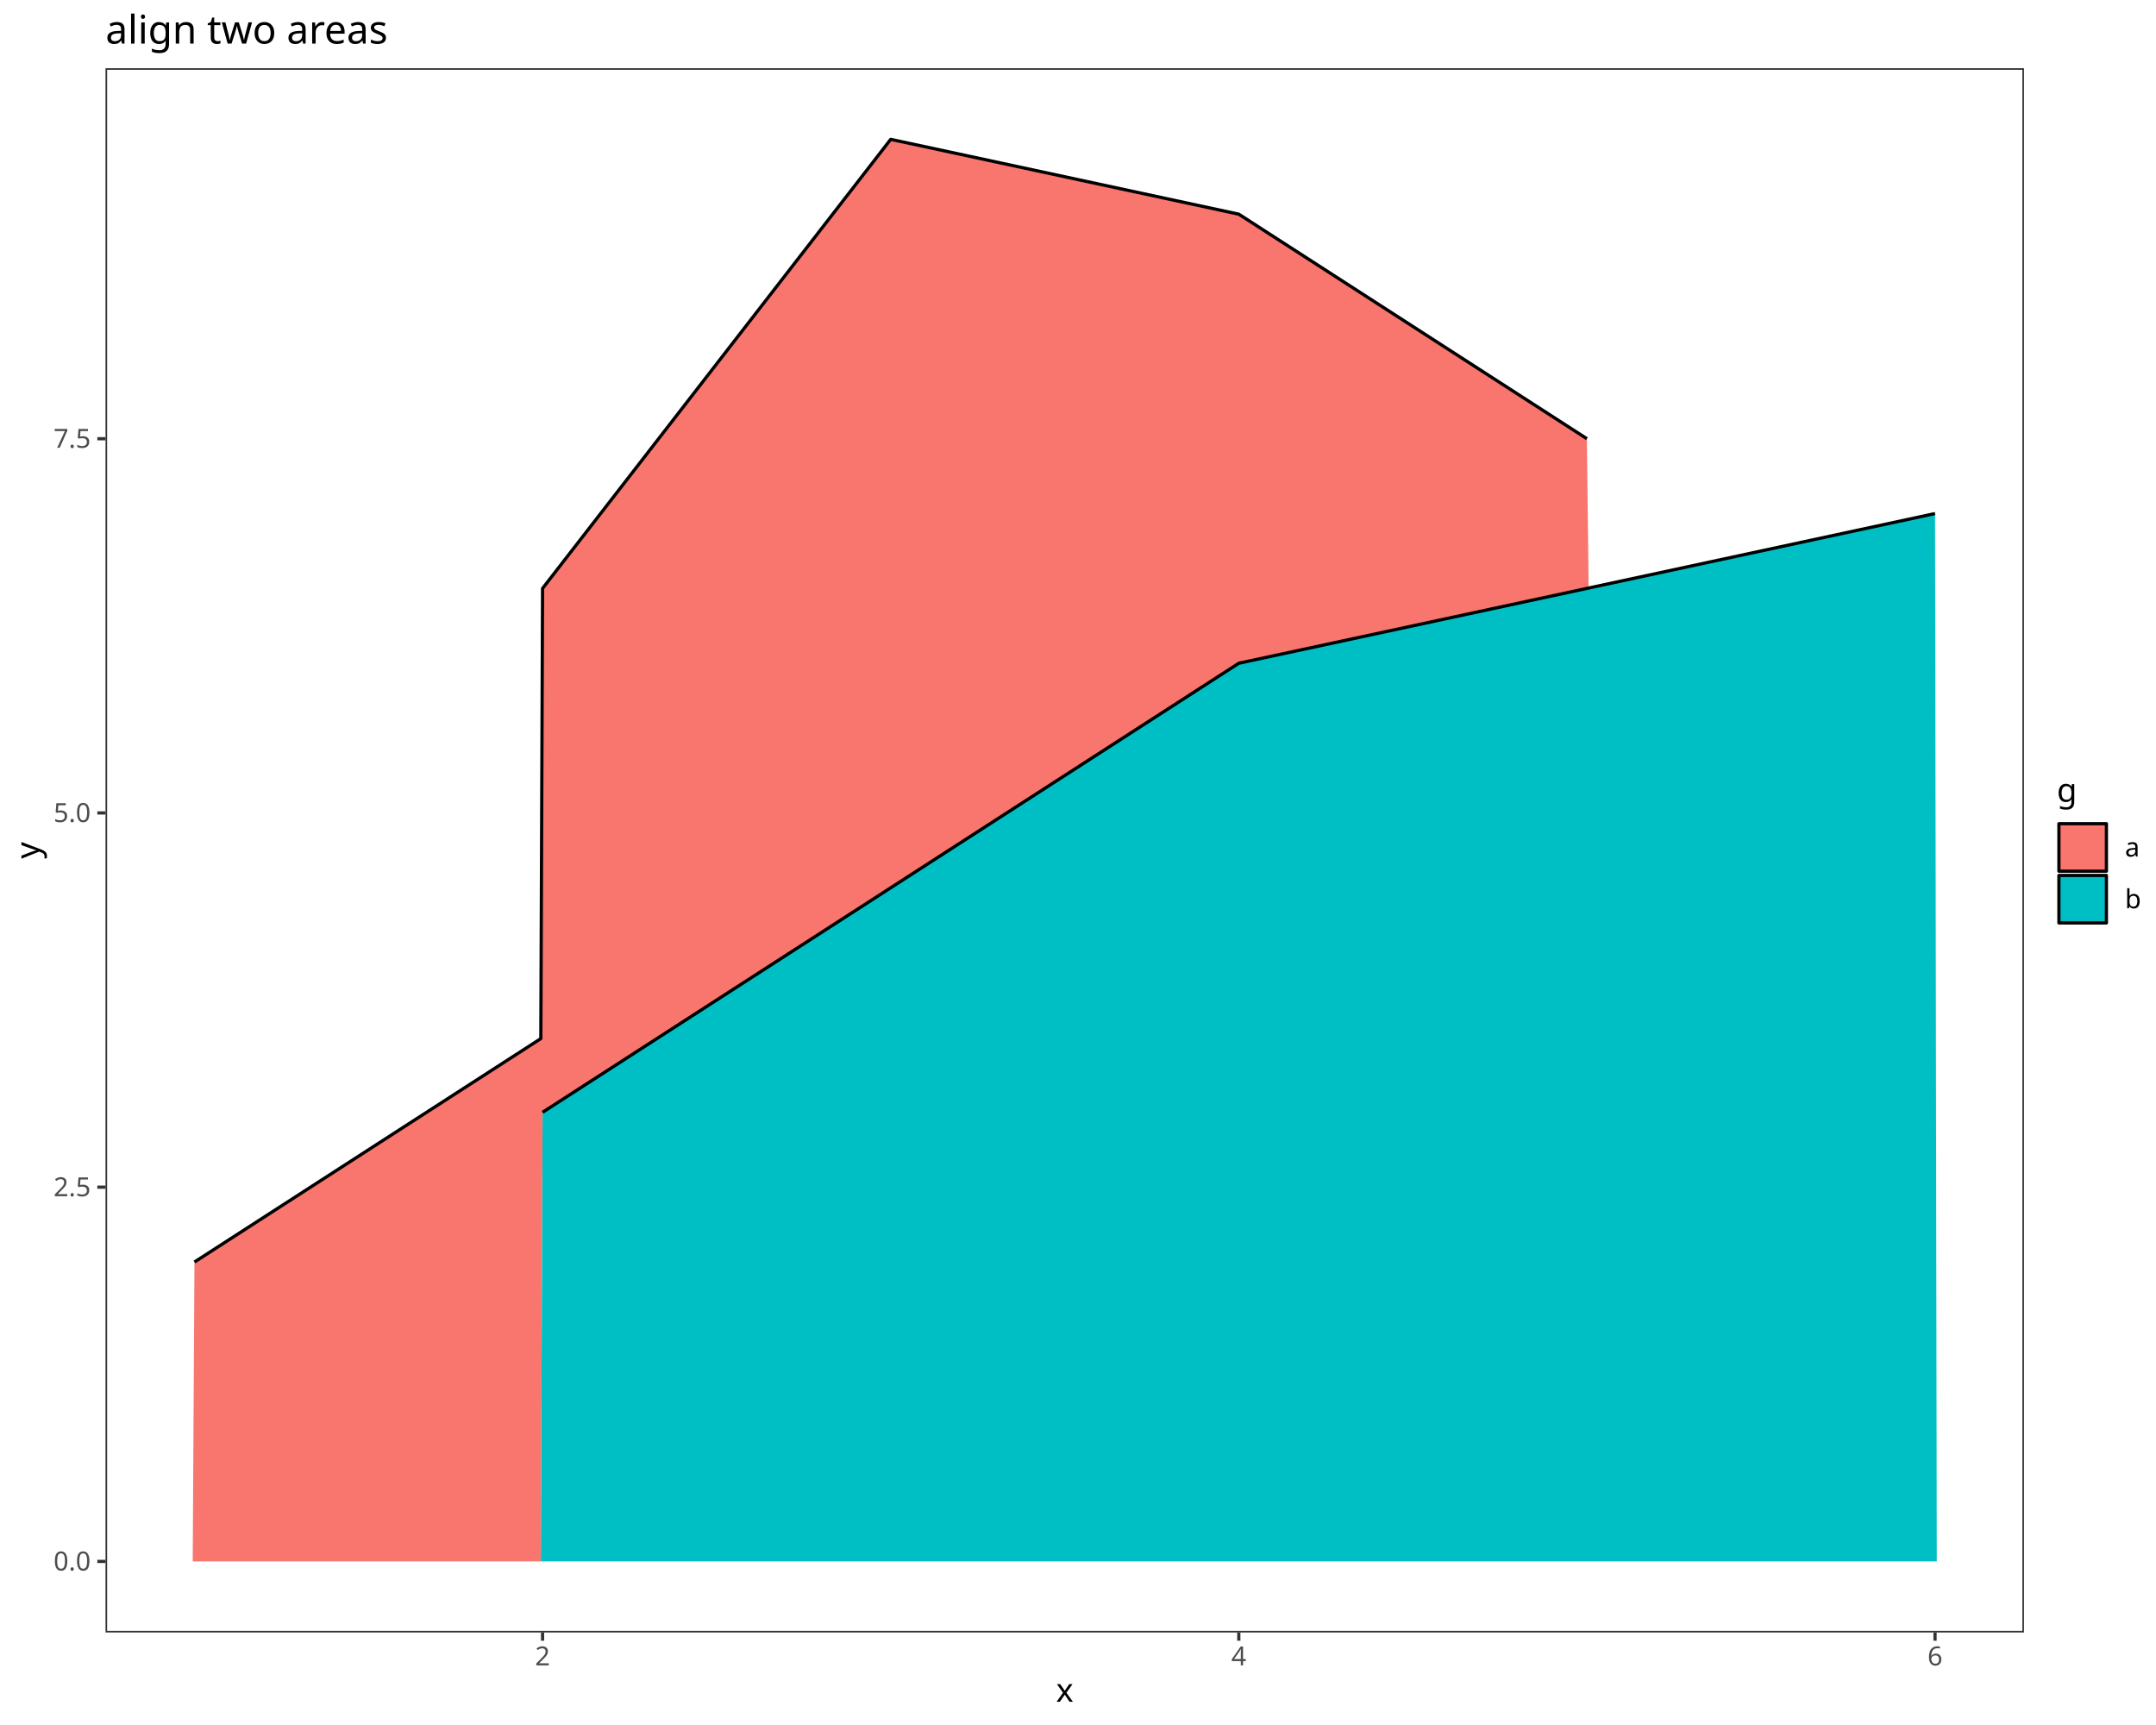
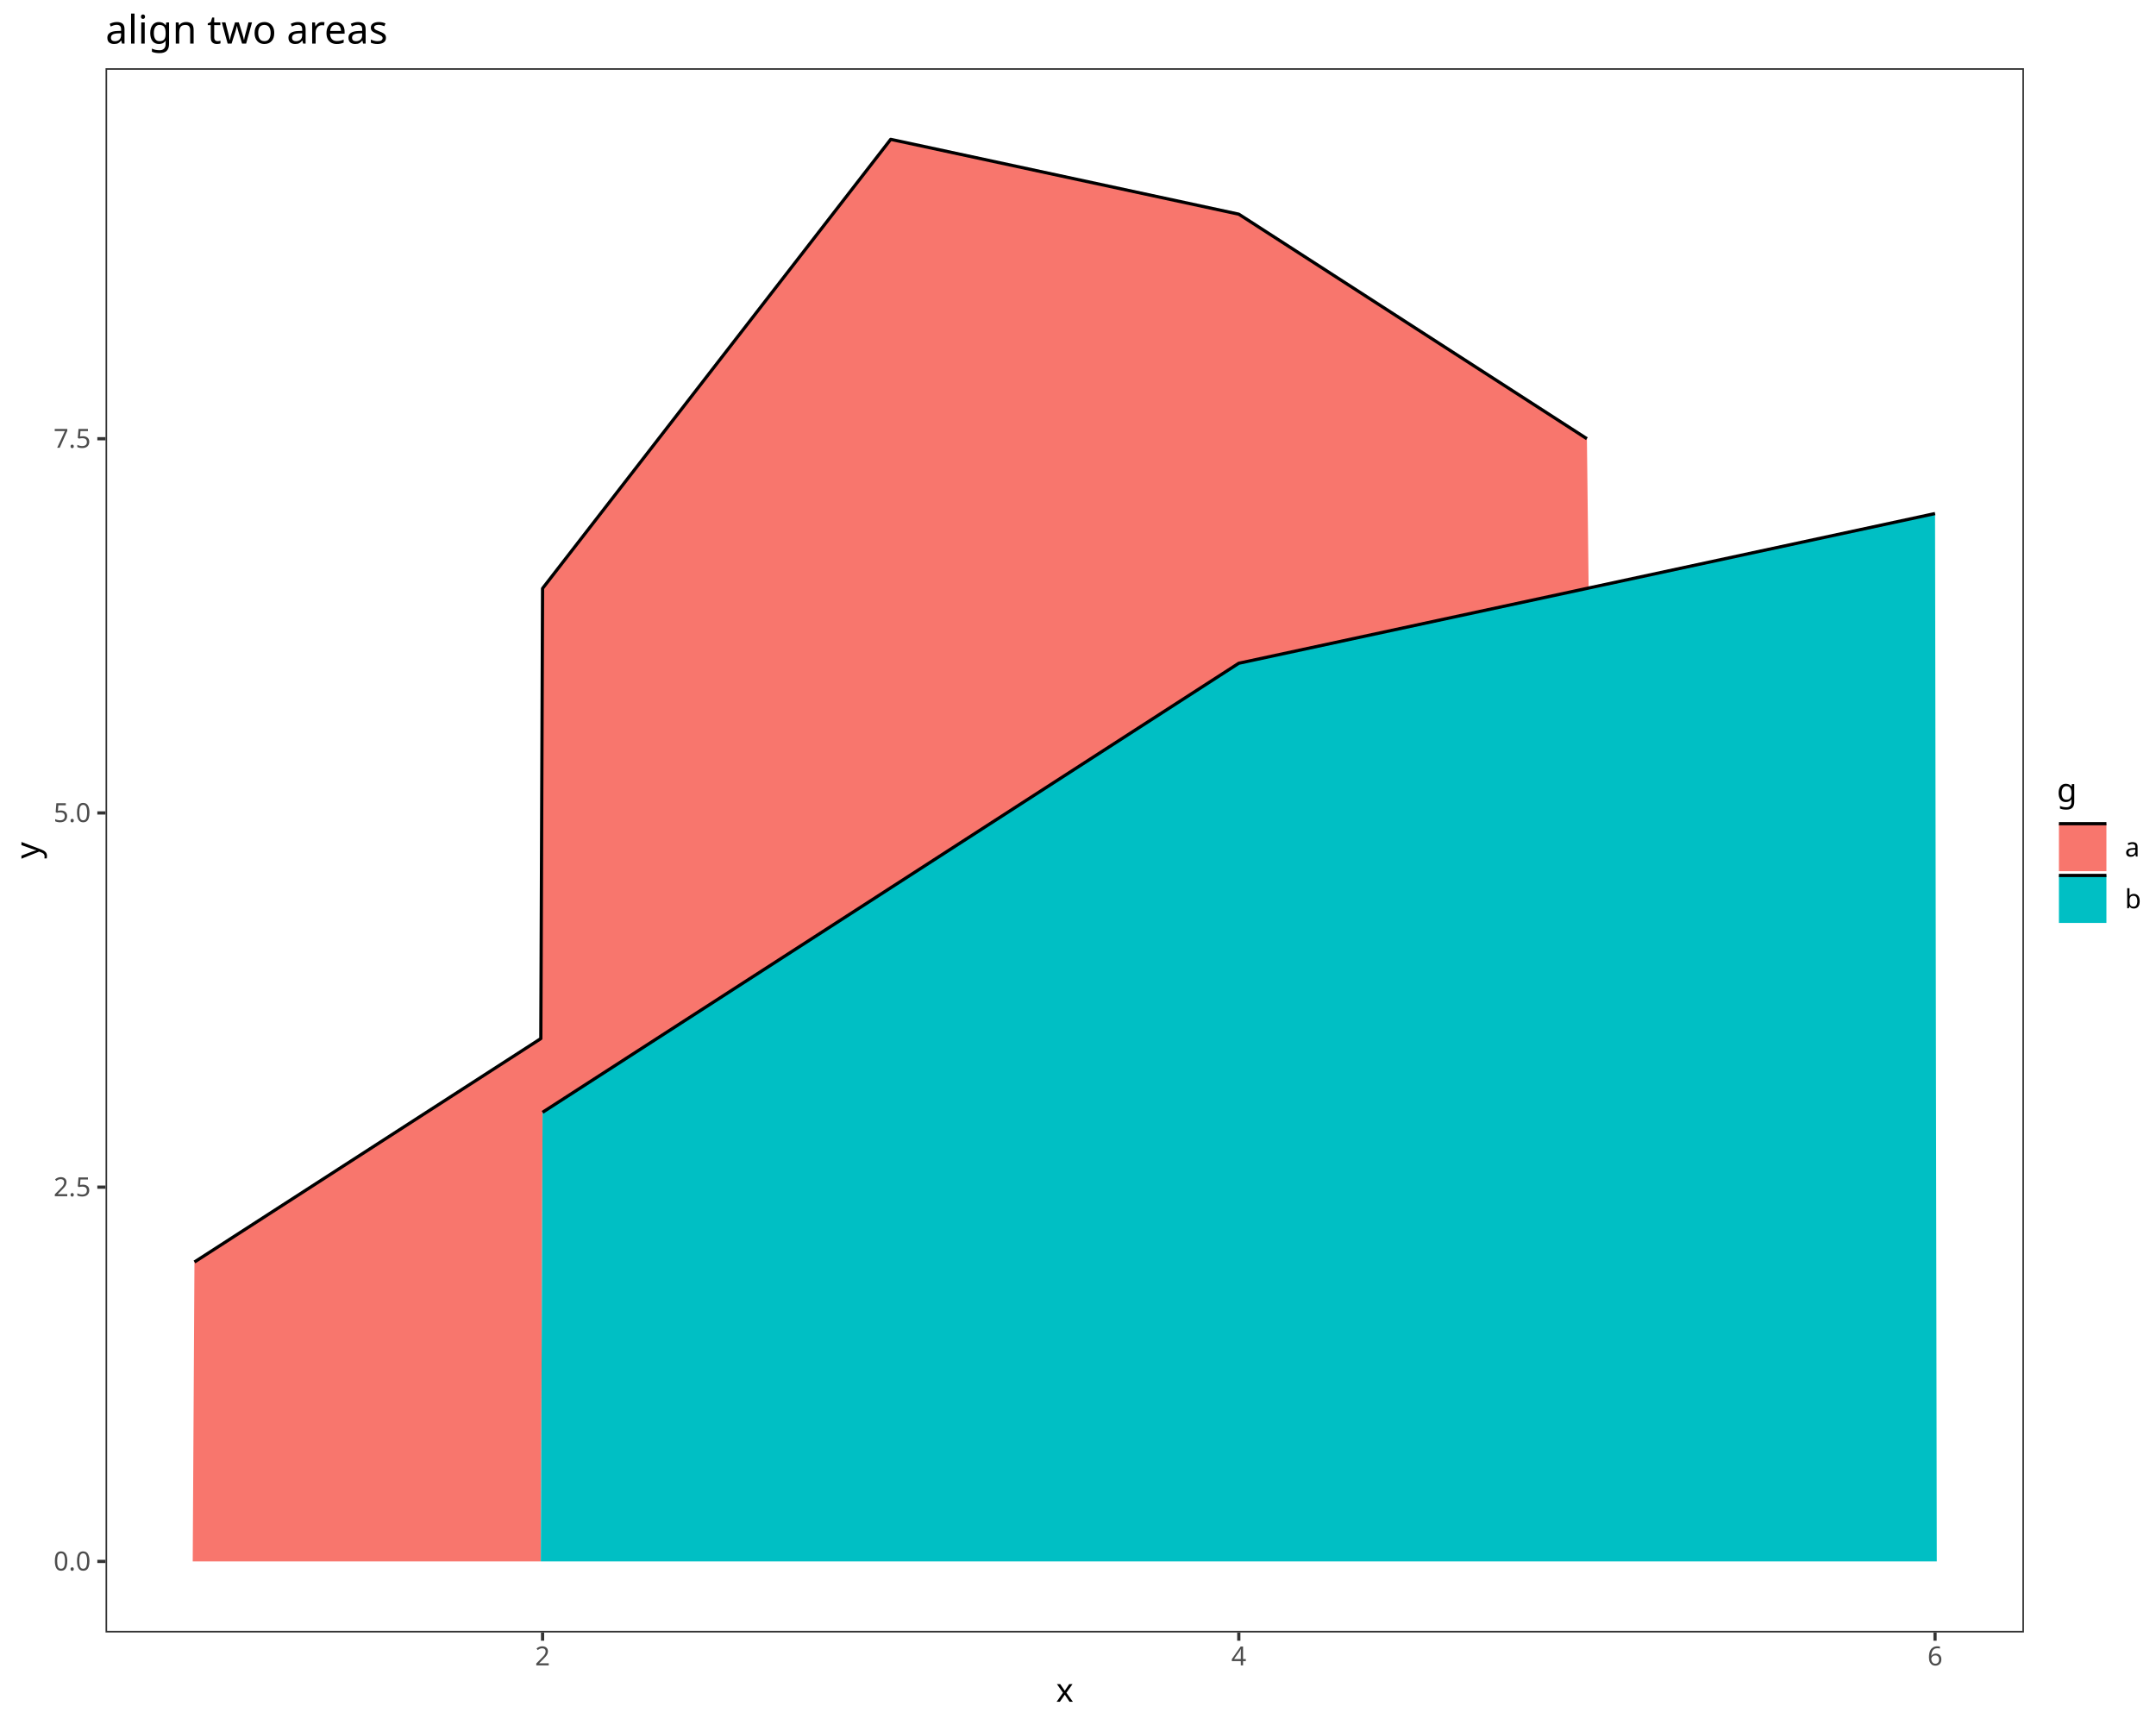
<svg xmlns="http://www.w3.org/2000/svg" class="svglite" data-engine-version="2.0" width="720.00pt" height="576.00pt" viewBox="0 0 720.00 576.00">
  <defs>
    <style type="text/css">
    .svglite line, .svglite polyline, .svglite polygon, .svglite path, .svglite rect, .svglite circle {
      fill: none;
      stroke: #000000;
      stroke-linecap: round;
      stroke-linejoin: round;
      stroke-miterlimit: 10.00;
    }
  </style>
  </defs>
  <rect width="100%" height="100%" style="stroke: none; fill: #FFFFFF;" />
  <defs>
    <clipPath id="cpMC4wMHw3MjAuMDB8MC4wMHw1NzYuMDA=">
      <rect x="0.00" y="0.00" width="720.00" height="576.00" />
    </clipPath>
  </defs>
  <g clip-path="url(#cpMC4wMHw3MjAuMDB8MC4wMHw1NzYuMDA=)">
    <rect x="0.00" y="0.00" width="720.00" height="576.00" style="stroke-width: 1.07; stroke: #FFFFFF; fill: #FFFFFF;" />
  </g>
  <defs>
    <clipPath id="cpMzUuMjR8Njc1LjkxfDIyLjc4fDU0NS4xMQ==">
      <rect x="35.24" y="22.78" width="640.67" height="522.33" />
    </clipPath>
  </defs>
  <g clip-path="url(#cpMzUuMjR8Njc1LjkxfDIyLjc4fDU0NS4xMQ==)">
    <rect x="35.24" y="22.78" width="640.67" height="522.33" style="stroke-width: 1.07; stroke: none; fill: #FFFFFF;" />
    <polygon points="64.94,421.40 65.52,421.03 180.61,346.80 181.19,196.48 181.77,195.73 296.87,47.28 297.45,46.53 298.03,46.65 413.12,71.39 413.70,71.52 414.28,71.89 529.37,146.12 529.95,146.49 530.53,196.35 529.95,196.48 529.37,196.60 414.28,221.34 413.70,221.47 413.12,221.84 298.03,296.07 297.45,296.44 296.87,296.82 181.77,371.04 181.19,371.42 180.61,521.37 65.52,521.37 64.94,521.37 64.36,521.37 " style="stroke-width: 0.00; stroke: none; stroke-linecap: butt; fill: #F8766D;" />
    <polyline points="64.94,421.40 65.52,421.03 180.61,346.80 181.19,196.48 181.77,195.73 296.87,47.28 297.45,46.53 298.03,46.65 413.12,71.39 413.70,71.52 414.28,71.89 529.37,146.12 529.95,146.49 " style="stroke-width: 1.07; stroke-linecap: butt;" />
    <polygon points="181.19,371.42 181.77,371.04 296.87,296.82 297.45,296.44 298.03,296.07 413.12,221.84 413.70,221.47 414.28,221.34 529.37,196.60 529.95,196.48 530.53,196.35 645.62,171.61 646.21,171.48 646.79,521.37 646.21,521.37 645.62,521.37 530.53,521.37 529.95,521.37 529.37,521.37 414.28,521.37 413.70,521.37 413.12,521.37 298.03,521.37 297.45,521.37 296.87,521.37 181.77,521.37 181.19,521.37 180.61,521.37 " style="stroke-width: 0.00; stroke: none; stroke-linecap: butt; fill: #00BFC4;" />
    <polyline points="181.19,371.42 181.77,371.04 296.87,296.82 297.45,296.44 298.03,296.07 413.12,221.84 413.70,221.47 414.28,221.34 529.37,196.60 529.95,196.48 530.53,196.35 645.62,171.61 646.21,171.48 " style="stroke-width: 1.07; stroke-linecap: butt;" />
    <rect x="35.24" y="22.78" width="640.67" height="522.33" style="stroke-width: 1.07; stroke: #333333;" />
  </g>
  <g clip-path="url(#cpMC4wMHw3MjAuMDB8MC4wMHw1NzYuMDA=)">
    <text x="30.31" y="524.40" text-anchor="end" style="font-size: 8.80px; fill: #4D4D4D; font-family: sans;" textLength="12.23px" lengthAdjust="spacingAndGlyphs">0.0</text>
    <text x="30.31" y="399.44" text-anchor="end" style="font-size: 8.80px; fill: #4D4D4D; font-family: sans;" textLength="12.23px" lengthAdjust="spacingAndGlyphs">2.5</text>
    <text x="30.31" y="274.48" text-anchor="end" style="font-size: 8.80px; fill: #4D4D4D; font-family: sans;" textLength="12.23px" lengthAdjust="spacingAndGlyphs">5.0</text>
    <text x="30.31" y="149.52" text-anchor="end" style="font-size: 8.80px; fill: #4D4D4D; font-family: sans;" textLength="12.23px" lengthAdjust="spacingAndGlyphs">7.5</text>
    <polyline points="32.50,521.37 35.24,521.37 " style="stroke-width: 1.07; stroke: #333333; stroke-linecap: butt;" />
    <polyline points="32.50,396.41 35.24,396.41 " style="stroke-width: 1.07; stroke: #333333; stroke-linecap: butt;" />
    <polyline points="32.50,271.45 35.24,271.45 " style="stroke-width: 1.07; stroke: #333333; stroke-linecap: butt;" />
    <polyline points="32.50,146.49 35.24,146.49 " style="stroke-width: 1.07; stroke: #333333; stroke-linecap: butt;" />
    <polyline points="181.19,547.85 181.19,545.11 " style="stroke-width: 1.07; stroke: #333333; stroke-linecap: butt;" />
    <polyline points="413.70,547.85 413.70,545.11 " style="stroke-width: 1.07; stroke: #333333; stroke-linecap: butt;" />
    <polyline points="646.21,547.85 646.21,545.11 " style="stroke-width: 1.07; stroke: #333333; stroke-linecap: butt;" />
    <text x="181.19" y="556.10" text-anchor="middle" style="font-size: 8.80px; fill: #4D4D4D; font-family: sans;" textLength="4.89px" lengthAdjust="spacingAndGlyphs">2</text>
    <text x="413.70" y="556.10" text-anchor="middle" style="font-size: 8.80px; fill: #4D4D4D; font-family: sans;" textLength="4.89px" lengthAdjust="spacingAndGlyphs">4</text>
    <text x="646.21" y="556.10" text-anchor="middle" style="font-size: 8.80px; fill: #4D4D4D; font-family: sans;" textLength="4.89px" lengthAdjust="spacingAndGlyphs">6</text>
    <text x="355.57" y="568.24" text-anchor="middle" style="font-size: 11.00px; font-family: sans;" textLength="5.50px" lengthAdjust="spacingAndGlyphs">x</text>
    <text transform="translate(13.05,283.95) rotate(-90)" text-anchor="middle" style="font-size: 11.00px; font-family: sans;" textLength="5.50px" lengthAdjust="spacingAndGlyphs">y</text>
    <rect x="686.87" y="259.00" width="27.65" height="49.89" style="stroke-width: 1.07; stroke: none; fill: #FFFFFF;" />
    <text x="686.87" y="267.71" style="font-size: 11.00px; font-family: sans;" textLength="6.12px" lengthAdjust="spacingAndGlyphs">g</text>
    <rect x="686.87" y="274.33" width="17.28" height="17.28" style="stroke-width: 1.07; stroke: none; fill: #FFFFFF;" />
-     <rect x="687.58" y="275.04" width="15.86" height="15.86" style="stroke-width: 1.07; stroke-linecap: butt; fill: #F8766D;" />
+     <rect x="687.58" y="275.04" width="15.86" height="15.86" style="stroke-width: 1.07; stroke: none; stroke-linecap: butt; fill: #F8766D;" />
+     <line x1="687.58" y1="275.04" x2="703.44" y2="275.04" style="stroke-width: 1.07; stroke-linecap: butt;" />
    <rect x="686.87" y="291.61" width="17.28" height="17.28" style="stroke-width: 1.07; stroke: none; fill: #FFFFFF;" />
-     <rect x="687.58" y="292.32" width="15.86" height="15.86" style="stroke-width: 1.07; stroke-linecap: butt; fill: #00BFC4;" />
+     <rect x="687.58" y="292.32" width="15.86" height="15.86" style="stroke-width: 1.07; stroke: none; stroke-linecap: butt; fill: #00BFC4;" />
+     <line x1="687.58" y1="292.32" x2="703.44" y2="292.32" style="stroke-width: 1.07; stroke-linecap: butt;" />
    <text x="709.63" y="286.00" style="font-size: 8.80px; font-family: sans;" textLength="4.89px" lengthAdjust="spacingAndGlyphs">a</text>
    <text x="709.63" y="303.28" style="font-size: 8.80px; font-family: sans;" textLength="4.89px" lengthAdjust="spacingAndGlyphs">b</text>
    <text x="35.24" y="14.56" style="font-size: 13.20px; font-family: sans;" textLength="88.79px" lengthAdjust="spacingAndGlyphs">align two areas</text>
  </g>
</svg>
